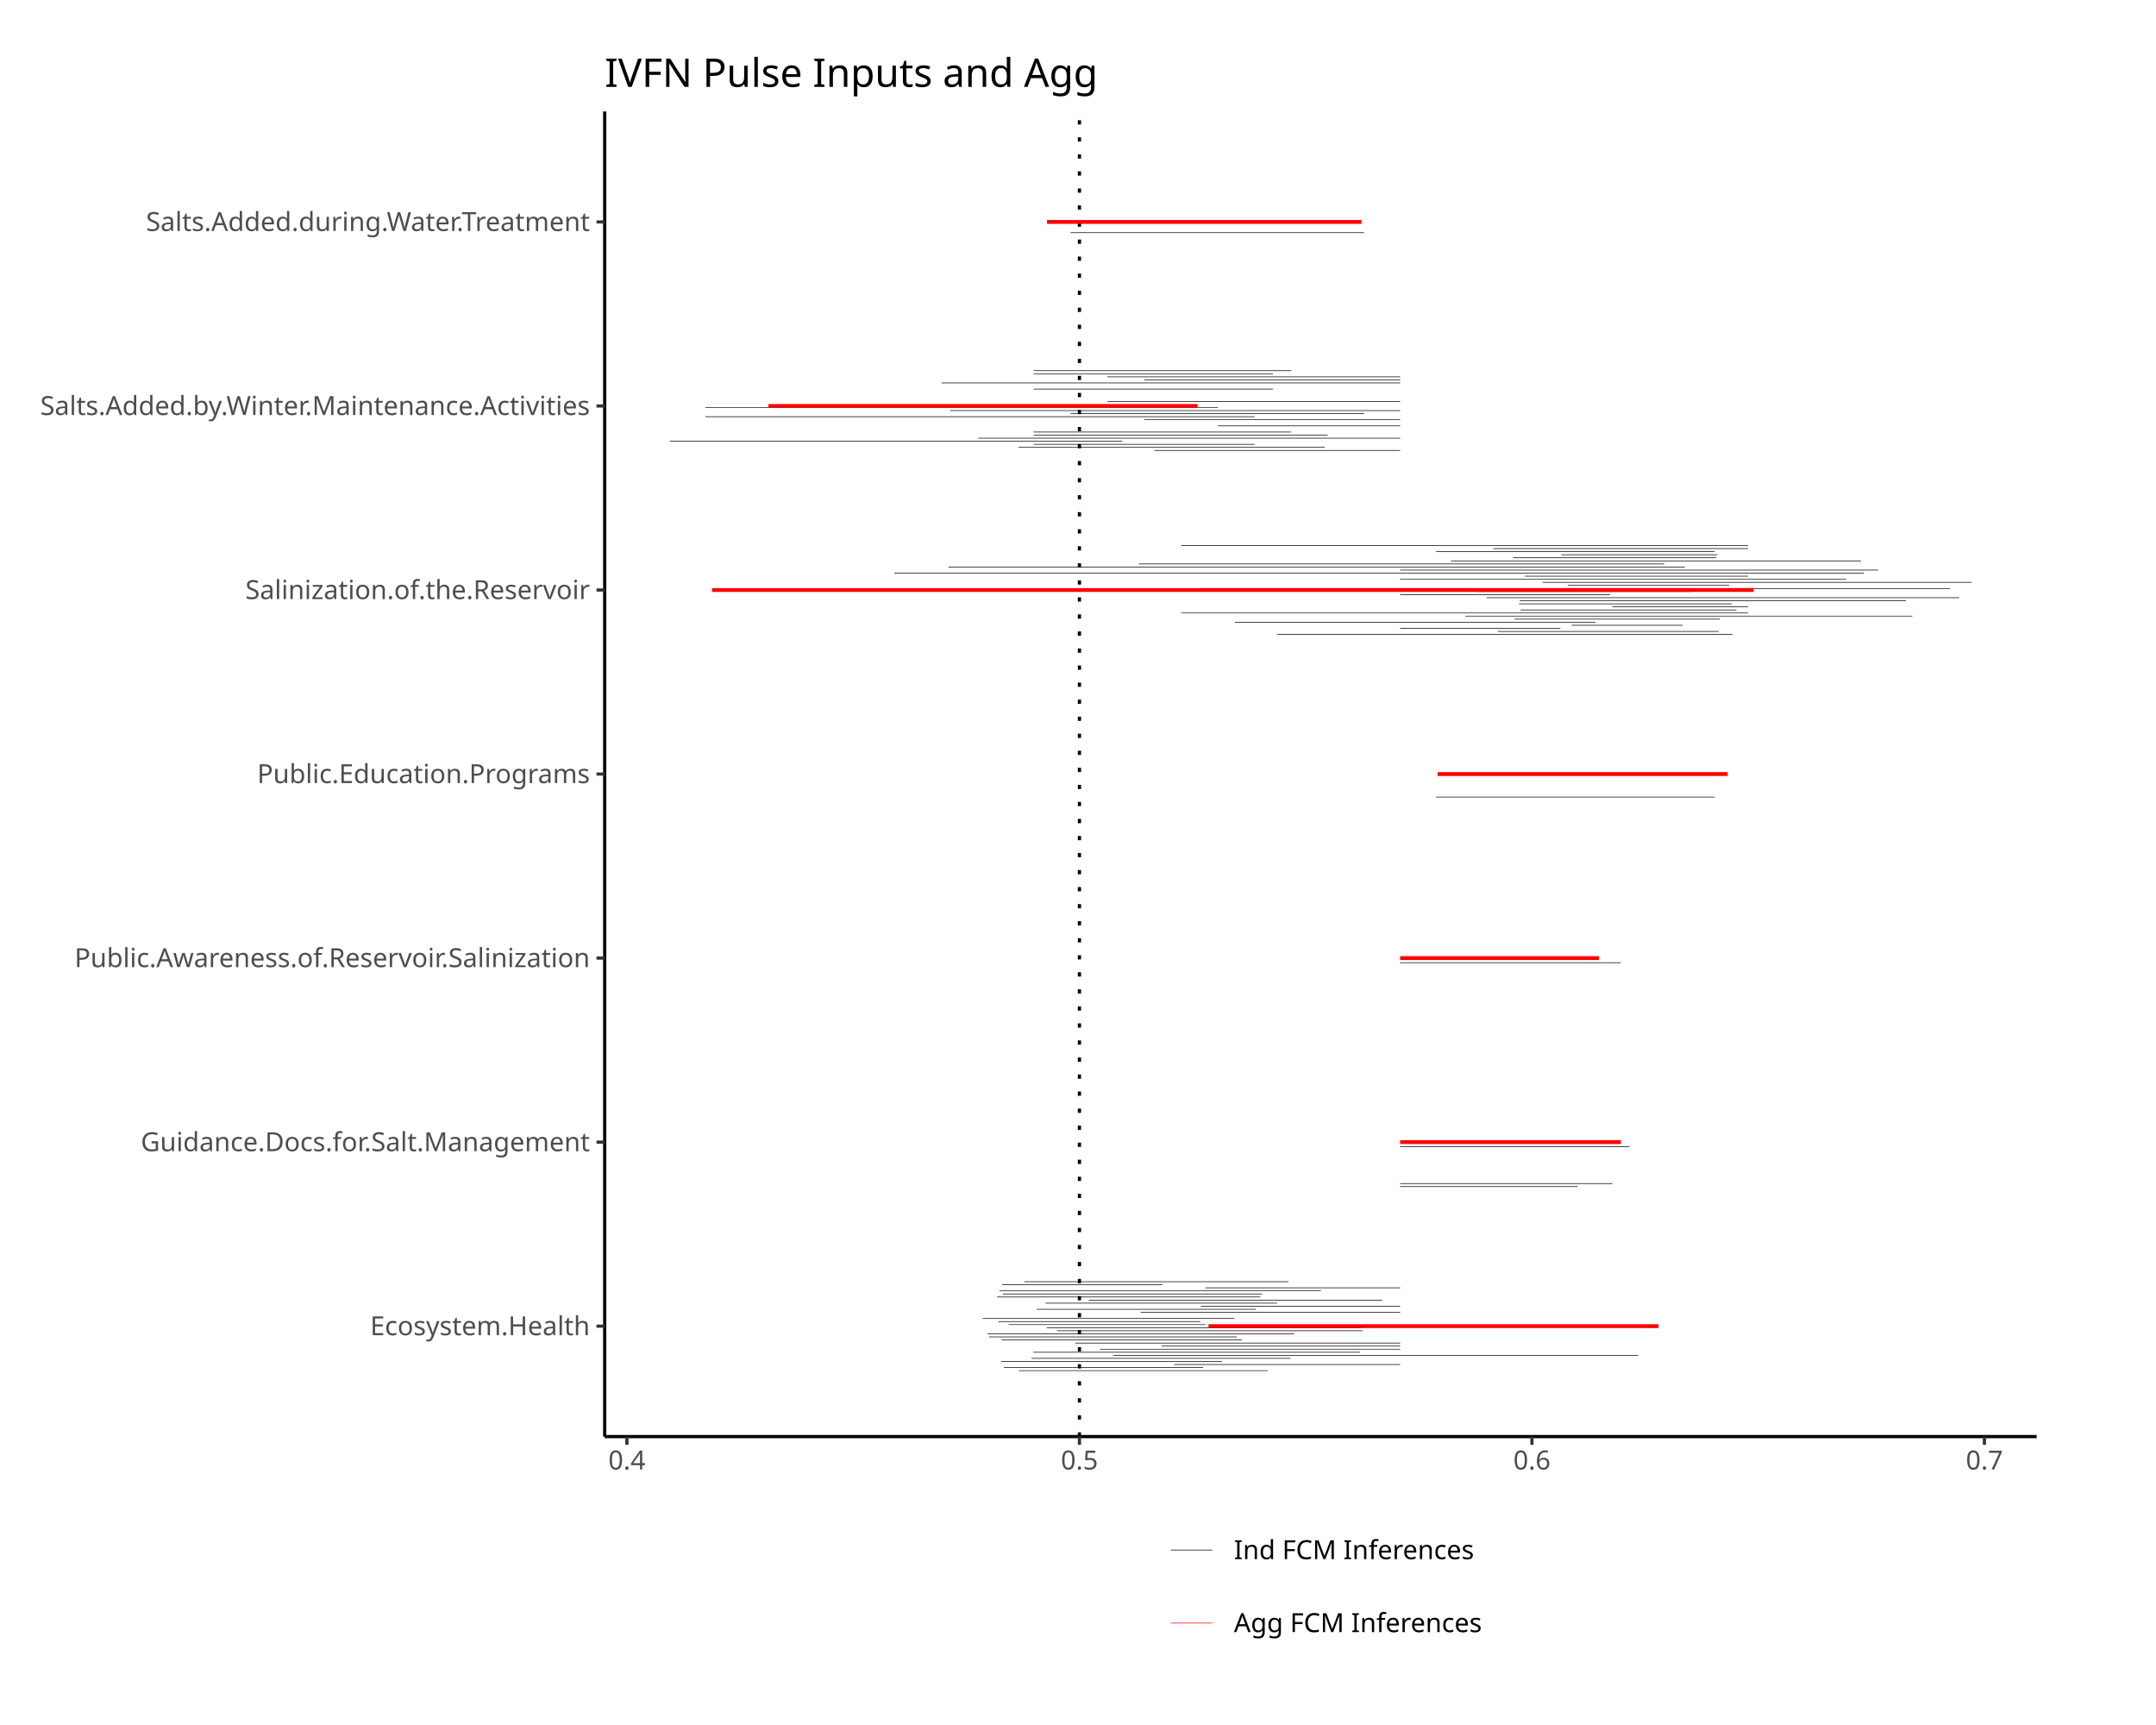
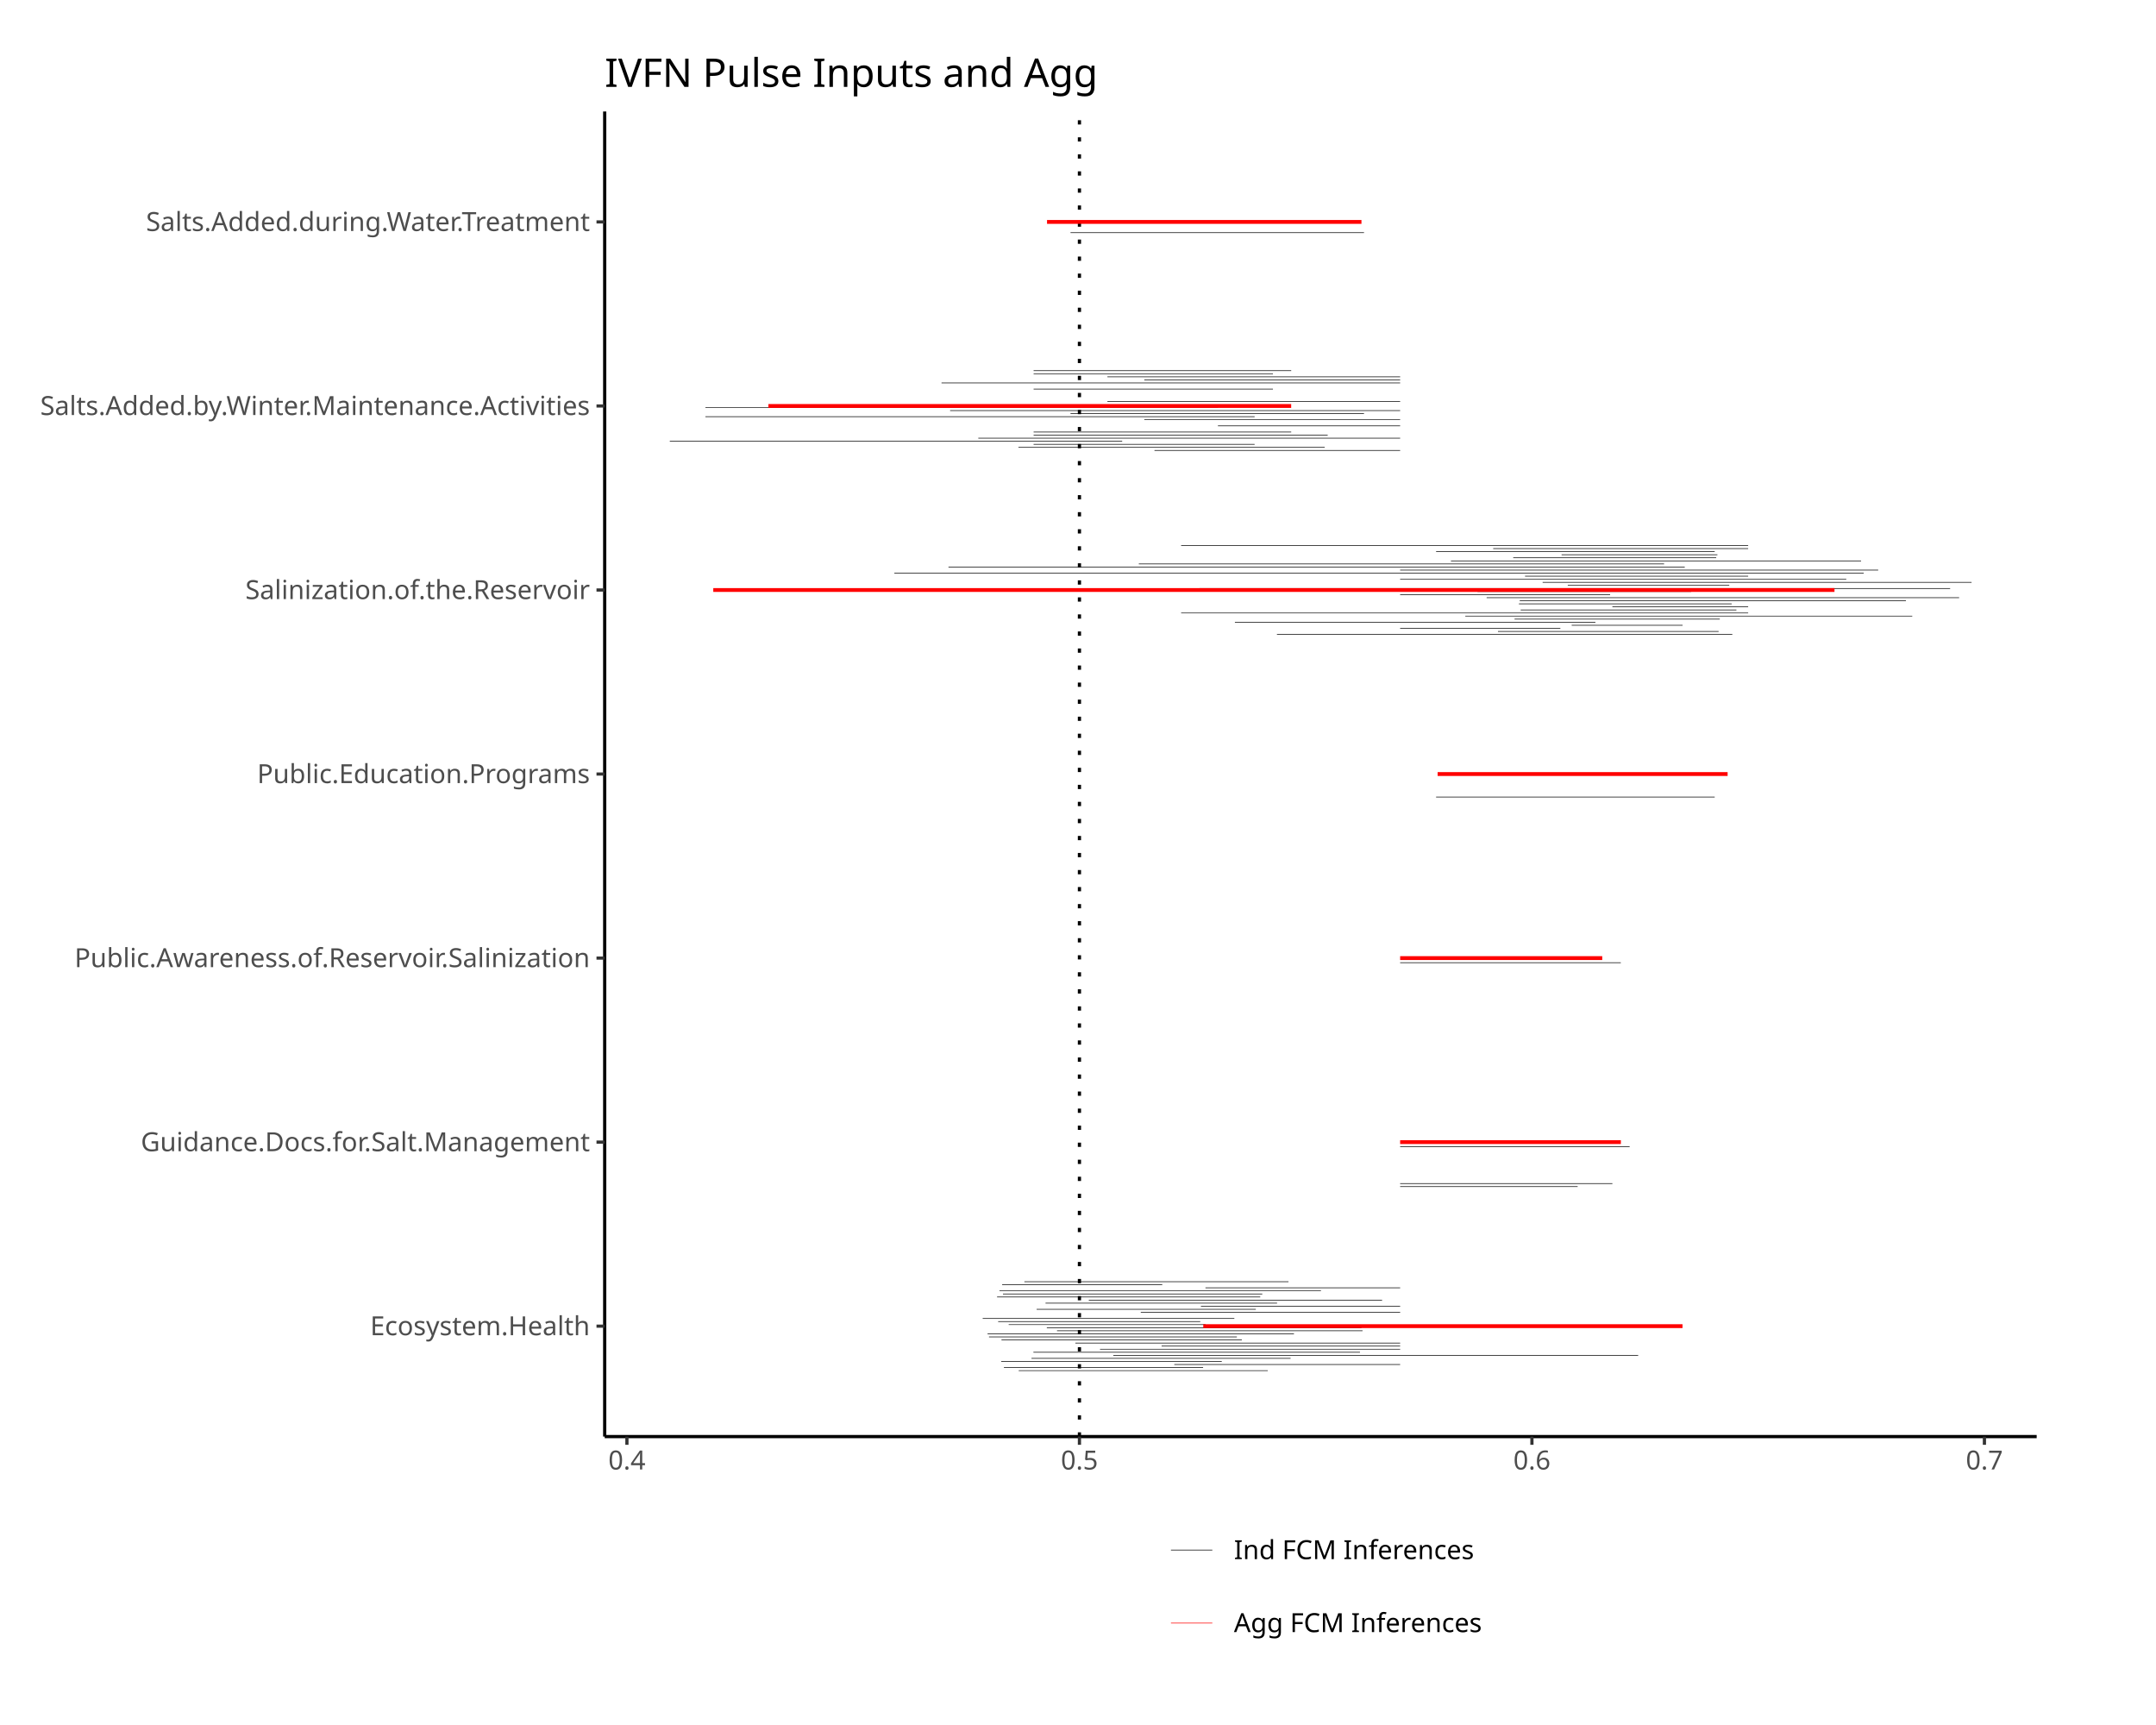
<svg xmlns="http://www.w3.org/2000/svg" class="svglite" data-engine-version="2.0" width="720.00pt" height="576.00pt" viewBox="0 0 720.00 576.00">
  <defs>
    <style type="text/css">
    .svglite line, .svglite polyline, .svglite polygon, .svglite path, .svglite rect, .svglite circle {
      fill: none;
      stroke: #000000;
      stroke-linecap: round;
      stroke-linejoin: round;
      stroke-miterlimit: 10.00;
    }
  </style>
  </defs>
  <rect width="100%" height="100%" style="stroke: none; fill: #FFFFFF;" />
  <defs>
    <clipPath id="cpMC4wMHw3MjAuMDB8MC4wMHw1NzYuMDA=">
      <rect x="0.00" y="0.00" width="720.00" height="576.00" />
    </clipPath>
  </defs>
  <g clip-path="url(#cpMC4wMHw3MjAuMDB8MC4wMHw1NzYuMDA=)">
    <rect x="0.00" y="0.00" width="720.00" height="576.00" style="stroke-width: 1.07; stroke: #FFFFFF; fill: #FFFFFF;" />
  </g>
  <defs>
    <clipPath id="cpMjAxLjk0fDY4MC4xNXwzNy4yM3w0NzkuNzA=">
      <rect x="201.94" y="37.23" width="478.21" height="442.47" />
    </clipPath>
  </defs>
  <g clip-path="url(#cpMjAxLjk0fDY4MC4xNXwzNy4yM3w0NzkuNzA=)">
    <rect x="201.94" y="37.23" width="478.21" height="442.47" style="stroke-width: 1.07; stroke: none; fill: #FFFFFF;" />
    <line x1="360.48" y1="479.70" x2="360.48" y2="37.23" style="stroke-width: 1.07; stroke-dasharray: 1.42,4.27; stroke-linecap: butt;" />
    <line x1="340.20" y1="457.67" x2="423.37" y2="457.67" style="stroke-width: 0.21; stroke-linecap: butt;" />
    <line x1="335.26" y1="456.65" x2="401.78" y2="456.65" style="stroke-width: 0.21; stroke-linecap: butt;" />
    <line x1="392.16" y1="455.63" x2="467.58" y2="455.63" style="stroke-width: 0.21; stroke-linecap: butt;" />
    <line x1="334.36" y1="454.60" x2="408.01" y2="454.60" style="stroke-width: 0.21; stroke-linecap: butt;" />
    <line x1="344.47" y1="453.58" x2="430.99" y2="453.58" style="stroke-width: 0.21; stroke-linecap: butt;" />
    <line x1="371.79" y1="452.55" x2="547.07" y2="452.55" style="stroke-width: 0.21; stroke-linecap: butt;" />
    <line x1="345.11" y1="451.53" x2="454.16" y2="451.53" style="stroke-width: 0.21; stroke-linecap: butt;" />
    <line x1="367.36" y1="450.51" x2="467.58" y2="450.51" style="stroke-width: 0.21; stroke-linecap: butt;" />
    <line x1="387.92" y1="449.48" x2="467.58" y2="449.48" style="stroke-width: 0.21; stroke-linecap: butt;" />
    <line x1="359.13" y1="448.46" x2="467.58" y2="448.46" style="stroke-width: 0.21; stroke-linecap: butt;" />
    <line x1="334.45" y1="447.43" x2="414.71" y2="447.43" style="stroke-width: 0.21; stroke-linecap: butt;" />
    <line x1="330.28" y1="446.41" x2="413.05" y2="446.41" style="stroke-width: 0.21; stroke-linecap: butt;" />
    <line x1="329.80" y1="445.38" x2="432.12" y2="445.38" style="stroke-width: 0.21; stroke-linecap: butt;" />
    <line x1="352.99" y1="444.36" x2="455.02" y2="444.36" style="stroke-width: 0.21; stroke-linecap: butt;" />
    <line x1="349.59" y1="443.34" x2="454.65" y2="443.34" style="stroke-width: 0.21; stroke-linecap: butt;" />
    <line x1="336.85" y1="442.31" x2="402.58" y2="442.31" style="stroke-width: 0.21; stroke-linecap: butt;" />
    <line x1="333.34" y1="441.29" x2="400.83" y2="441.29" style="stroke-width: 0.21; stroke-linecap: butt;" />
    <line x1="328.17" y1="440.26" x2="412.21" y2="440.26" style="stroke-width: 0.21; stroke-linecap: butt;" />
    <line x1="467.58" y1="439.24" x2="467.58" y2="439.24" style="stroke-width: 0.21; stroke-linecap: butt;" />
    <line x1="380.97" y1="438.21" x2="467.58" y2="438.21" style="stroke-width: 0.21; stroke-linecap: butt;" />
    <line x1="346.19" y1="437.19" x2="419.38" y2="437.19" style="stroke-width: 0.21; stroke-linecap: butt;" />
    <line x1="401.05" y1="436.17" x2="467.58" y2="436.17" style="stroke-width: 0.21; stroke-linecap: butt;" />
    <line x1="349.16" y1="435.14" x2="426.48" y2="435.14" style="stroke-width: 0.21; stroke-linecap: butt;" />
    <line x1="363.61" y1="434.12" x2="461.55" y2="434.12" style="stroke-width: 0.21; stroke-linecap: butt;" />
    <line x1="332.98" y1="433.09" x2="420.86" y2="433.09" style="stroke-width: 0.21; stroke-linecap: butt;" />
    <line x1="334.95" y1="432.07" x2="421.54" y2="432.07" style="stroke-width: 0.21; stroke-linecap: butt;" />
    <line x1="333.77" y1="431.04" x2="441.13" y2="431.04" style="stroke-width: 0.21; stroke-linecap: butt;" />
    <line x1="402.57" y1="430.02" x2="467.58" y2="430.02" style="stroke-width: 0.21; stroke-linecap: butt;" />
    <line x1="334.67" y1="429.00" x2="388.14" y2="429.00" style="stroke-width: 0.21; stroke-linecap: butt;" />
    <line x1="342.10" y1="427.97" x2="430.29" y2="427.97" style="stroke-width: 0.21; stroke-linecap: butt;" />
    <line x1="467.58" y1="396.22" x2="526.86" y2="396.22" style="stroke-width: 0.21; stroke-linecap: butt;" />
    <line x1="467.58" y1="395.20" x2="538.46" y2="395.20" style="stroke-width: 0.21; stroke-linecap: butt;" />
    <line x1="467.58" y1="394.17" x2="467.58" y2="394.17" style="stroke-width: 0.21; stroke-linecap: butt;" />
    <line x1="467.58" y1="393.15" x2="467.58" y2="393.15" style="stroke-width: 0.21; stroke-linecap: butt;" />
    <line x1="467.58" y1="392.12" x2="467.58" y2="392.12" style="stroke-width: 0.21; stroke-linecap: butt;" />
    <line x1="467.58" y1="391.10" x2="467.58" y2="391.10" style="stroke-width: 0.21; stroke-linecap: butt;" />
    <line x1="467.58" y1="390.08" x2="467.58" y2="390.08" style="stroke-width: 0.21; stroke-linecap: butt;" />
    <line x1="467.58" y1="389.05" x2="467.58" y2="389.05" style="stroke-width: 0.21; stroke-linecap: butt;" />
    <line x1="467.58" y1="388.03" x2="467.58" y2="388.03" style="stroke-width: 0.21; stroke-linecap: butt;" />
    <line x1="467.58" y1="387.00" x2="467.58" y2="387.00" style="stroke-width: 0.21; stroke-linecap: butt;" />
    <line x1="467.58" y1="385.98" x2="467.58" y2="385.98" style="stroke-width: 0.21; stroke-linecap: butt;" />
    <line x1="467.58" y1="384.95" x2="467.58" y2="384.95" style="stroke-width: 0.21; stroke-linecap: butt;" />
    <line x1="467.58" y1="383.93" x2="467.58" y2="383.93" style="stroke-width: 0.21; stroke-linecap: butt;" />
    <line x1="467.58" y1="382.91" x2="544.22" y2="382.91" style="stroke-width: 0.21; stroke-linecap: butt;" />
    <line x1="467.58" y1="381.88" x2="467.58" y2="381.88" style="stroke-width: 0.21; stroke-linecap: butt;" />
    <line x1="467.58" y1="380.86" x2="467.58" y2="380.86" style="stroke-width: 0.21; stroke-linecap: butt;" />
    <line x1="467.58" y1="379.83" x2="467.58" y2="379.83" style="stroke-width: 0.21; stroke-linecap: butt;" />
    <line x1="467.58" y1="378.81" x2="467.58" y2="378.81" style="stroke-width: 0.21; stroke-linecap: butt;" />
    <line x1="467.58" y1="377.79" x2="467.58" y2="377.79" style="stroke-width: 0.21; stroke-linecap: butt;" />
    <line x1="467.58" y1="376.76" x2="467.58" y2="376.76" style="stroke-width: 0.21; stroke-linecap: butt;" />
    <line x1="467.58" y1="375.74" x2="467.58" y2="375.74" style="stroke-width: 0.21; stroke-linecap: butt;" />
    <line x1="467.58" y1="374.71" x2="467.58" y2="374.71" style="stroke-width: 0.21; stroke-linecap: butt;" />
    <line x1="467.58" y1="373.69" x2="467.58" y2="373.69" style="stroke-width: 0.21; stroke-linecap: butt;" />
    <line x1="467.58" y1="372.66" x2="467.58" y2="372.66" style="stroke-width: 0.21; stroke-linecap: butt;" />
    <line x1="467.58" y1="371.64" x2="467.58" y2="371.64" style="stroke-width: 0.21; stroke-linecap: butt;" />
    <line x1="467.58" y1="370.62" x2="467.58" y2="370.62" style="stroke-width: 0.21; stroke-linecap: butt;" />
    <line x1="467.58" y1="369.59" x2="467.58" y2="369.59" style="stroke-width: 0.21; stroke-linecap: butt;" />
    <line x1="467.58" y1="368.57" x2="467.58" y2="368.57" style="stroke-width: 0.21; stroke-linecap: butt;" />
    <line x1="467.58" y1="367.54" x2="467.58" y2="367.54" style="stroke-width: 0.21; stroke-linecap: butt;" />
    <line x1="467.58" y1="366.52" x2="467.58" y2="366.52" style="stroke-width: 0.21; stroke-linecap: butt;" />
    <line x1="467.58" y1="334.77" x2="467.58" y2="334.77" style="stroke-width: 0.21; stroke-linecap: butt;" />
    <line x1="467.58" y1="333.74" x2="467.58" y2="333.74" style="stroke-width: 0.21; stroke-linecap: butt;" />
    <line x1="467.58" y1="332.72" x2="467.58" y2="332.72" style="stroke-width: 0.21; stroke-linecap: butt;" />
    <line x1="467.58" y1="331.69" x2="467.58" y2="331.69" style="stroke-width: 0.21; stroke-linecap: butt;" />
    <line x1="467.58" y1="330.67" x2="467.58" y2="330.67" style="stroke-width: 0.21; stroke-linecap: butt;" />
    <line x1="467.58" y1="329.65" x2="467.58" y2="329.65" style="stroke-width: 0.21; stroke-linecap: butt;" />
    <line x1="467.58" y1="328.62" x2="467.58" y2="328.62" style="stroke-width: 0.21; stroke-linecap: butt;" />
    <line x1="467.58" y1="327.60" x2="467.58" y2="327.60" style="stroke-width: 0.21; stroke-linecap: butt;" />
    <line x1="467.58" y1="326.57" x2="467.58" y2="326.57" style="stroke-width: 0.21; stroke-linecap: butt;" />
    <line x1="467.58" y1="325.55" x2="467.58" y2="325.55" style="stroke-width: 0.21; stroke-linecap: butt;" />
    <line x1="467.58" y1="324.53" x2="467.58" y2="324.53" style="stroke-width: 0.21; stroke-linecap: butt;" />
    <line x1="467.58" y1="323.50" x2="467.58" y2="323.50" style="stroke-width: 0.21; stroke-linecap: butt;" />
    <line x1="467.58" y1="322.48" x2="467.58" y2="322.48" style="stroke-width: 0.21; stroke-linecap: butt;" />
    <line x1="467.58" y1="321.45" x2="541.27" y2="321.45" style="stroke-width: 0.21; stroke-linecap: butt;" />
    <line x1="467.58" y1="320.43" x2="467.58" y2="320.43" style="stroke-width: 0.21; stroke-linecap: butt;" />
    <line x1="467.58" y1="319.40" x2="467.58" y2="319.40" style="stroke-width: 0.21; stroke-linecap: butt;" />
    <line x1="467.58" y1="318.38" x2="467.58" y2="318.38" style="stroke-width: 0.21; stroke-linecap: butt;" />
    <line x1="467.58" y1="317.36" x2="467.58" y2="317.36" style="stroke-width: 0.21; stroke-linecap: butt;" />
    <line x1="467.58" y1="316.33" x2="467.58" y2="316.33" style="stroke-width: 0.21; stroke-linecap: butt;" />
    <line x1="467.58" y1="315.31" x2="467.58" y2="315.31" style="stroke-width: 0.21; stroke-linecap: butt;" />
    <line x1="467.58" y1="314.28" x2="467.58" y2="314.28" style="stroke-width: 0.21; stroke-linecap: butt;" />
    <line x1="467.58" y1="313.26" x2="467.58" y2="313.26" style="stroke-width: 0.21; stroke-linecap: butt;" />
    <line x1="467.58" y1="312.23" x2="467.58" y2="312.23" style="stroke-width: 0.21; stroke-linecap: butt;" />
    <line x1="467.58" y1="311.21" x2="467.58" y2="311.21" style="stroke-width: 0.21; stroke-linecap: butt;" />
    <line x1="467.58" y1="310.19" x2="467.58" y2="310.19" style="stroke-width: 0.21; stroke-linecap: butt;" />
    <line x1="467.58" y1="309.16" x2="467.58" y2="309.16" style="stroke-width: 0.21; stroke-linecap: butt;" />
    <line x1="467.58" y1="308.14" x2="467.58" y2="308.14" style="stroke-width: 0.21; stroke-linecap: butt;" />
    <line x1="467.58" y1="307.11" x2="467.58" y2="307.11" style="stroke-width: 0.21; stroke-linecap: butt;" />
    <line x1="467.58" y1="306.09" x2="467.58" y2="306.09" style="stroke-width: 0.21; stroke-linecap: butt;" />
    <line x1="467.58" y1="305.06" x2="467.58" y2="305.06" style="stroke-width: 0.21; stroke-linecap: butt;" />
    <line x1="467.58" y1="273.31" x2="467.58" y2="273.31" style="stroke-width: 0.21; stroke-linecap: butt;" />
    <line x1="467.58" y1="272.29" x2="467.58" y2="272.29" style="stroke-width: 0.21; stroke-linecap: butt;" />
    <line x1="467.58" y1="271.27" x2="467.58" y2="271.27" style="stroke-width: 0.21; stroke-linecap: butt;" />
    <line x1="467.58" y1="270.24" x2="467.58" y2="270.24" style="stroke-width: 0.21; stroke-linecap: butt;" />
    <line x1="467.58" y1="269.22" x2="467.58" y2="269.22" style="stroke-width: 0.21; stroke-linecap: butt;" />
    <line x1="467.58" y1="268.19" x2="467.58" y2="268.19" style="stroke-width: 0.21; stroke-linecap: butt;" />
    <line x1="467.58" y1="267.17" x2="467.58" y2="267.17" style="stroke-width: 0.21; stroke-linecap: butt;" />
    <line x1="479.59" y1="266.14" x2="572.63" y2="266.14" style="stroke-width: 0.21; stroke-linecap: butt;" />
    <line x1="467.58" y1="265.12" x2="467.58" y2="265.12" style="stroke-width: 0.21; stroke-linecap: butt;" />
    <line x1="467.58" y1="264.10" x2="467.58" y2="264.10" style="stroke-width: 0.21; stroke-linecap: butt;" />
    <line x1="467.58" y1="263.07" x2="467.58" y2="263.07" style="stroke-width: 0.21; stroke-linecap: butt;" />
    <line x1="467.58" y1="262.05" x2="467.58" y2="262.05" style="stroke-width: 0.21; stroke-linecap: butt;" />
    <line x1="467.58" y1="261.02" x2="467.58" y2="261.02" style="stroke-width: 0.21; stroke-linecap: butt;" />
    <line x1="467.58" y1="260.00" x2="467.58" y2="260.00" style="stroke-width: 0.21; stroke-linecap: butt;" />
    <line x1="467.58" y1="258.97" x2="467.58" y2="258.97" style="stroke-width: 0.21; stroke-linecap: butt;" />
    <line x1="467.58" y1="257.95" x2="467.58" y2="257.95" style="stroke-width: 0.21; stroke-linecap: butt;" />
    <line x1="467.58" y1="256.93" x2="467.58" y2="256.93" style="stroke-width: 0.21; stroke-linecap: butt;" />
    <line x1="467.58" y1="255.90" x2="467.58" y2="255.90" style="stroke-width: 0.21; stroke-linecap: butt;" />
    <line x1="467.58" y1="254.88" x2="467.58" y2="254.88" style="stroke-width: 0.21; stroke-linecap: butt;" />
    <line x1="467.58" y1="253.85" x2="467.58" y2="253.85" style="stroke-width: 0.21; stroke-linecap: butt;" />
    <line x1="467.58" y1="252.83" x2="467.58" y2="252.83" style="stroke-width: 0.21; stroke-linecap: butt;" />
    <line x1="467.58" y1="251.81" x2="467.58" y2="251.81" style="stroke-width: 0.21; stroke-linecap: butt;" />
    <line x1="467.58" y1="250.78" x2="467.58" y2="250.78" style="stroke-width: 0.21; stroke-linecap: butt;" />
    <line x1="467.58" y1="249.76" x2="467.58" y2="249.76" style="stroke-width: 0.21; stroke-linecap: butt;" />
    <line x1="467.58" y1="248.73" x2="467.58" y2="248.73" style="stroke-width: 0.21; stroke-linecap: butt;" />
    <line x1="467.58" y1="247.71" x2="467.58" y2="247.71" style="stroke-width: 0.21; stroke-linecap: butt;" />
    <line x1="467.58" y1="246.68" x2="467.58" y2="246.68" style="stroke-width: 0.21; stroke-linecap: butt;" />
    <line x1="467.58" y1="245.66" x2="467.58" y2="245.66" style="stroke-width: 0.21; stroke-linecap: butt;" />
    <line x1="467.58" y1="244.64" x2="467.58" y2="244.64" style="stroke-width: 0.21; stroke-linecap: butt;" />
    <line x1="467.58" y1="243.61" x2="467.58" y2="243.61" style="stroke-width: 0.21; stroke-linecap: butt;" />
    <line x1="426.44" y1="211.86" x2="578.51" y2="211.86" style="stroke-width: 0.21; stroke-linecap: butt;" />
    <line x1="500.25" y1="210.84" x2="573.93" y2="210.84" style="stroke-width: 0.21; stroke-linecap: butt;" />
    <line x1="467.58" y1="209.81" x2="521.08" y2="209.81" style="stroke-width: 0.21; stroke-linecap: butt;" />
    <line x1="524.87" y1="208.79" x2="561.90" y2="208.79" style="stroke-width: 0.21; stroke-linecap: butt;" />
    <line x1="412.40" y1="207.76" x2="532.79" y2="207.76" style="stroke-width: 0.21; stroke-linecap: butt;" />
    <line x1="505.79" y1="206.74" x2="574.32" y2="206.74" style="stroke-width: 0.21; stroke-linecap: butt;" />
    <line x1="489.34" y1="205.71" x2="638.60" y2="205.71" style="stroke-width: 0.21; stroke-linecap: butt;" />
    <line x1="394.44" y1="204.69" x2="583.80" y2="204.69" style="stroke-width: 0.21; stroke-linecap: butt;" />
    <line x1="507.84" y1="203.67" x2="579.87" y2="203.67" style="stroke-width: 0.21; stroke-linecap: butt;" />
    <line x1="538.46" y1="202.64" x2="583.80" y2="202.64" style="stroke-width: 0.21; stroke-linecap: butt;" />
    <line x1="507.25" y1="201.62" x2="578.29" y2="201.62" style="stroke-width: 0.21; stroke-linecap: butt;" />
    <line x1="507.52" y1="200.59" x2="636.49" y2="200.59" style="stroke-width: 0.21; stroke-linecap: butt;" />
    <line x1="496.47" y1="199.57" x2="654.25" y2="199.57" style="stroke-width: 0.21; stroke-linecap: butt;" />
    <line x1="467.58" y1="198.55" x2="537.70" y2="198.55" style="stroke-width: 0.21; stroke-linecap: butt;" />
    <line x1="493.42" y1="197.52" x2="564.78" y2="197.52" style="stroke-width: 0.21; stroke-linecap: butt;" />
    <line x1="400.59" y1="196.50" x2="651.25" y2="196.50" style="stroke-width: 0.21; stroke-linecap: butt;" />
    <line x1="523.56" y1="195.47" x2="577.49" y2="195.47" style="stroke-width: 0.21; stroke-linecap: butt;" />
    <line x1="515.17" y1="194.45" x2="658.41" y2="194.45" style="stroke-width: 0.21; stroke-linecap: butt;" />
    <line x1="467.58" y1="193.42" x2="616.57" y2="193.42" style="stroke-width: 0.21; stroke-linecap: butt;" />
    <line x1="509.29" y1="192.40" x2="583.80" y2="192.40" style="stroke-width: 0.21; stroke-linecap: butt;" />
    <line x1="298.67" y1="191.38" x2="622.39" y2="191.38" style="stroke-width: 0.21; stroke-linecap: butt;" />
    <line x1="467.58" y1="190.35" x2="627.23" y2="190.35" style="stroke-width: 0.21; stroke-linecap: butt;" />
    <line x1="316.75" y1="189.33" x2="562.62" y2="189.33" style="stroke-width: 0.21; stroke-linecap: butt;" />
    <line x1="380.31" y1="188.30" x2="555.72" y2="188.30" style="stroke-width: 0.21; stroke-linecap: butt;" />
    <line x1="484.55" y1="187.28" x2="621.51" y2="187.28" style="stroke-width: 0.21; stroke-linecap: butt;" />
    <line x1="505.35" y1="186.25" x2="573.13" y2="186.25" style="stroke-width: 0.21; stroke-linecap: butt;" />
    <line x1="521.50" y1="185.23" x2="573.53" y2="185.23" style="stroke-width: 0.21; stroke-linecap: butt;" />
    <line x1="479.59" y1="184.21" x2="572.63" y2="184.21" style="stroke-width: 0.21; stroke-linecap: butt;" />
    <line x1="498.66" y1="183.18" x2="583.80" y2="183.18" style="stroke-width: 0.21; stroke-linecap: butt;" />
    <line x1="394.44" y1="182.16" x2="583.80" y2="182.16" style="stroke-width: 0.21; stroke-linecap: butt;" />
    <line x1="385.54" y1="150.41" x2="467.58" y2="150.41" style="stroke-width: 0.21; stroke-linecap: butt;" />
    <line x1="340.12" y1="149.38" x2="442.38" y2="149.38" style="stroke-width: 0.21; stroke-linecap: butt;" />
    <line x1="345.17" y1="148.36" x2="418.98" y2="148.36" style="stroke-width: 0.21; stroke-linecap: butt;" />
    <line x1="223.68" y1="147.33" x2="374.75" y2="147.33" style="stroke-width: 0.21; stroke-linecap: butt;" />
    <line x1="326.71" y1="146.31" x2="467.58" y2="146.31" style="stroke-width: 0.21; stroke-linecap: butt;" />
    <line x1="345.18" y1="145.29" x2="443.38" y2="145.29" style="stroke-width: 0.21; stroke-linecap: butt;" />
    <line x1="345.18" y1="144.26" x2="431.20" y2="144.26" style="stroke-width: 0.21; stroke-linecap: butt;" />
    <line x1="467.58" y1="143.24" x2="467.58" y2="143.24" style="stroke-width: 0.21; stroke-linecap: butt;" />
    <line x1="406.73" y1="142.21" x2="467.58" y2="142.21" style="stroke-width: 0.21; stroke-linecap: butt;" />
    <line x1="467.58" y1="141.19" x2="467.58" y2="141.19" style="stroke-width: 0.21; stroke-linecap: butt;" />
    <line x1="382.14" y1="140.16" x2="467.58" y2="140.16" style="stroke-width: 0.21; stroke-linecap: butt;" />
    <line x1="235.58" y1="139.14" x2="418.98" y2="139.14" style="stroke-width: 0.21; stroke-linecap: butt;" />
    <line x1="357.50" y1="138.12" x2="455.51" y2="138.12" style="stroke-width: 0.21; stroke-linecap: butt;" />
    <line x1="317.30" y1="137.09" x2="467.58" y2="137.09" style="stroke-width: 0.21; stroke-linecap: butt;" />
    <line x1="235.58" y1="136.07" x2="406.73" y2="136.07" style="stroke-width: 0.21; stroke-linecap: butt;" />
    <line x1="467.58" y1="135.04" x2="467.58" y2="135.04" style="stroke-width: 0.21; stroke-linecap: butt;" />
    <line x1="369.82" y1="134.02" x2="467.58" y2="134.02" style="stroke-width: 0.21; stroke-linecap: butt;" />
    <line x1="467.58" y1="132.99" x2="467.58" y2="132.99" style="stroke-width: 0.21; stroke-linecap: butt;" />
    <line x1="467.58" y1="131.97" x2="467.58" y2="131.97" style="stroke-width: 0.21; stroke-linecap: butt;" />
    <line x1="467.58" y1="130.95" x2="467.58" y2="130.95" style="stroke-width: 0.21; stroke-linecap: butt;" />
    <line x1="345.18" y1="129.92" x2="425.10" y2="129.92" style="stroke-width: 0.21; stroke-linecap: butt;" />
    <line x1="467.58" y1="128.90" x2="467.58" y2="128.90" style="stroke-width: 0.21; stroke-linecap: butt;" />
    <line x1="314.43" y1="127.87" x2="467.58" y2="127.87" style="stroke-width: 0.21; stroke-linecap: butt;" />
    <line x1="382.14" y1="126.85" x2="467.58" y2="126.85" style="stroke-width: 0.21; stroke-linecap: butt;" />
    <line x1="369.82" y1="125.83" x2="467.58" y2="125.83" style="stroke-width: 0.21; stroke-linecap: butt;" />
    <line x1="345.18" y1="124.80" x2="425.10" y2="124.80" style="stroke-width: 0.21; stroke-linecap: butt;" />
    <line x1="345.18" y1="123.78" x2="431.20" y2="123.78" style="stroke-width: 0.21; stroke-linecap: butt;" />
    <line x1="467.58" y1="122.75" x2="467.58" y2="122.75" style="stroke-width: 0.21; stroke-linecap: butt;" />
    <line x1="467.58" y1="121.73" x2="467.58" y2="121.73" style="stroke-width: 0.21; stroke-linecap: butt;" />
    <line x1="467.58" y1="120.70" x2="467.58" y2="120.70" style="stroke-width: 0.21; stroke-linecap: butt;" />
    <line x1="467.58" y1="88.95" x2="467.58" y2="88.95" style="stroke-width: 0.21; stroke-linecap: butt;" />
    <line x1="467.58" y1="87.93" x2="467.58" y2="87.93" style="stroke-width: 0.21; stroke-linecap: butt;" />
    <line x1="467.58" y1="86.90" x2="467.58" y2="86.90" style="stroke-width: 0.21; stroke-linecap: butt;" />
    <line x1="467.58" y1="85.88" x2="467.58" y2="85.88" style="stroke-width: 0.21; stroke-linecap: butt;" />
    <line x1="467.58" y1="84.86" x2="467.58" y2="84.86" style="stroke-width: 0.21; stroke-linecap: butt;" />
    <line x1="467.58" y1="83.83" x2="467.58" y2="83.83" style="stroke-width: 0.21; stroke-linecap: butt;" />
    <line x1="467.58" y1="82.81" x2="467.58" y2="82.81" style="stroke-width: 0.21; stroke-linecap: butt;" />
    <line x1="467.58" y1="81.78" x2="467.58" y2="81.78" style="stroke-width: 0.21; stroke-linecap: butt;" />
    <line x1="467.58" y1="80.76" x2="467.58" y2="80.76" style="stroke-width: 0.21; stroke-linecap: butt;" />
    <line x1="467.58" y1="79.73" x2="467.58" y2="79.73" style="stroke-width: 0.21; stroke-linecap: butt;" />
    <line x1="467.58" y1="78.71" x2="467.58" y2="78.71" style="stroke-width: 0.21; stroke-linecap: butt;" />
    <line x1="357.50" y1="77.69" x2="455.51" y2="77.69" style="stroke-width: 0.21; stroke-linecap: butt;" />
    <line x1="467.58" y1="76.66" x2="467.58" y2="76.66" style="stroke-width: 0.21; stroke-linecap: butt;" />
    <line x1="467.58" y1="75.64" x2="467.58" y2="75.64" style="stroke-width: 0.21; stroke-linecap: butt;" />
    <line x1="467.58" y1="74.61" x2="467.58" y2="74.61" style="stroke-width: 0.21; stroke-linecap: butt;" />
    <line x1="467.58" y1="73.59" x2="467.58" y2="73.59" style="stroke-width: 0.21; stroke-linecap: butt;" />
    <line x1="467.58" y1="72.57" x2="467.58" y2="72.57" style="stroke-width: 0.21; stroke-linecap: butt;" />
    <line x1="467.58" y1="71.54" x2="467.58" y2="71.54" style="stroke-width: 0.21; stroke-linecap: butt;" />
    <line x1="467.58" y1="70.52" x2="467.58" y2="70.52" style="stroke-width: 0.21; stroke-linecap: butt;" />
    <line x1="467.58" y1="69.49" x2="467.58" y2="69.49" style="stroke-width: 0.21; stroke-linecap: butt;" />
    <line x1="467.58" y1="68.47" x2="467.58" y2="68.47" style="stroke-width: 0.21; stroke-linecap: butt;" />
    <line x1="467.58" y1="67.44" x2="467.58" y2="67.44" style="stroke-width: 0.21; stroke-linecap: butt;" />
    <line x1="467.58" y1="66.42" x2="467.58" y2="66.42" style="stroke-width: 0.21; stroke-linecap: butt;" />
    <line x1="467.58" y1="65.40" x2="467.58" y2="65.40" style="stroke-width: 0.21; stroke-linecap: butt;" />
    <line x1="467.58" y1="64.37" x2="467.58" y2="64.37" style="stroke-width: 0.21; stroke-linecap: butt;" />
    <line x1="467.58" y1="63.35" x2="467.58" y2="63.35" style="stroke-width: 0.21; stroke-linecap: butt;" />
    <line x1="467.58" y1="62.32" x2="467.58" y2="62.32" style="stroke-width: 0.21; stroke-linecap: butt;" />
    <line x1="467.58" y1="61.30" x2="467.58" y2="61.30" style="stroke-width: 0.21; stroke-linecap: butt;" />
    <line x1="467.58" y1="60.27" x2="467.58" y2="60.27" style="stroke-width: 0.21; stroke-linecap: butt;" />
    <line x1="467.58" y1="59.25" x2="467.58" y2="59.25" style="stroke-width: 0.21; stroke-linecap: butt;" />
    <line x1="467.58" y1="381.37" x2="541.29" y2="381.37" style="stroke-width: 1.28; stroke: #FF0000; stroke-linecap: butt;" />
    <line x1="480.10" y1="258.46" x2="576.94" y2="258.46" style="stroke-width: 1.28; stroke: #FF0000; stroke-linecap: butt;" />
    <line x1="349.66" y1="74.10" x2="454.66" y2="74.10" style="stroke-width: 1.28; stroke: #FF0000; stroke-linecap: butt;" />
-     <line x1="256.61" y1="135.56" x2="399.94" y2="135.56" style="stroke-width: 1.28; stroke: #FF0000; stroke-linecap: butt;" />
-     <line x1="403.58" y1="442.82" x2="553.86" y2="442.82" style="stroke-width: 1.28; stroke: #FF0000; stroke-linecap: butt;" />
-     <line x1="467.58" y1="319.92" x2="533.97" y2="319.92" style="stroke-width: 1.28; stroke: #FF0000; stroke-linecap: butt;" />
-     <line x1="237.79" y1="197.01" x2="585.60" y2="197.01" style="stroke-width: 1.28; stroke: #FF0000; stroke-linecap: butt;" />
+     <line x1="256.61" y1="135.56" x2="431.19" y2="135.56" style="stroke-width: 1.28; stroke: #FF0000; stroke-linecap: butt;" />
+     <line x1="401.83" y1="442.82" x2="561.88" y2="442.82" style="stroke-width: 1.28; stroke: #FF0000; stroke-linecap: butt;" />
+     <line x1="467.58" y1="319.92" x2="535.07" y2="319.92" style="stroke-width: 1.28; stroke: #FF0000; stroke-linecap: butt;" />
+     <line x1="238.20" y1="197.01" x2="612.63" y2="197.01" style="stroke-width: 1.28; stroke: #FF0000; stroke-linecap: butt;" />
  </g>
  <g clip-path="url(#cpMC4wMHw3MjAuMDB8MC4wMHw1NzYuMDA=)">
    <polyline points="201.94,479.70 201.94,37.23 " style="stroke-width: 1.07; stroke-linecap: butt;" />
    <text x="197.01" y="445.85" text-anchor="end" style="font-size: 8.80px; fill: #4D4D4D; font-family: sans;" textLength="70.94px" lengthAdjust="spacingAndGlyphs">Ecosystem.Health</text>
    <text x="197.01" y="384.40" text-anchor="end" style="font-size: 8.80px; fill: #4D4D4D; font-family: sans;" textLength="144.32px" lengthAdjust="spacingAndGlyphs">Guidance.Docs.for.Salt.Management</text>
    <text x="197.01" y="322.94" text-anchor="end" style="font-size: 8.80px; fill: #4D4D4D; font-family: sans;" textLength="167.30px" lengthAdjust="spacingAndGlyphs">Public.Awareness.of.Reservoir.Salinization</text>
    <text x="197.01" y="261.49" text-anchor="end" style="font-size: 8.80px; fill: #4D4D4D; font-family: sans;" textLength="106.16px" lengthAdjust="spacingAndGlyphs">Public.Education.Programs</text>
    <text x="197.01" y="200.04" text-anchor="end" style="font-size: 8.80px; fill: #4D4D4D; font-family: sans;" textLength="109.58px" lengthAdjust="spacingAndGlyphs">Salinization.of.the.Reservoir</text>
    <text x="197.01" y="138.58" text-anchor="end" style="font-size: 8.80px; fill: #4D4D4D; font-family: sans;" textLength="177.09px" lengthAdjust="spacingAndGlyphs">Salts.Added.by.Winter.Maintenance.Activities</text>
    <text x="197.01" y="77.13" text-anchor="end" style="font-size: 8.80px; fill: #4D4D4D; font-family: sans;" textLength="142.83px" lengthAdjust="spacingAndGlyphs">Salts.Added.during.Water.Treatment</text>
    <polyline points="199.20,442.82 201.94,442.82 " style="stroke-width: 1.07; stroke: #333333; stroke-linecap: butt;" />
    <polyline points="199.20,381.37 201.94,381.37 " style="stroke-width: 1.07; stroke: #333333; stroke-linecap: butt;" />
    <polyline points="199.20,319.92 201.94,319.92 " style="stroke-width: 1.07; stroke: #333333; stroke-linecap: butt;" />
    <polyline points="199.20,258.46 201.94,258.46 " style="stroke-width: 1.07; stroke: #333333; stroke-linecap: butt;" />
    <polyline points="199.20,197.01 201.94,197.01 " style="stroke-width: 1.07; stroke: #333333; stroke-linecap: butt;" />
    <polyline points="199.20,135.56 201.94,135.56 " style="stroke-width: 1.07; stroke: #333333; stroke-linecap: butt;" />
    <polyline points="199.20,74.10 201.94,74.10 " style="stroke-width: 1.07; stroke: #333333; stroke-linecap: butt;" />
    <polyline points="201.94,479.70 680.15,479.70 " style="stroke-width: 1.07; stroke-linecap: butt;" />
    <polyline points="209.36,482.44 209.36,479.70 " style="stroke-width: 1.07; stroke: #333333; stroke-linecap: butt;" />
    <polyline points="360.48,482.44 360.48,479.70 " style="stroke-width: 1.07; stroke: #333333; stroke-linecap: butt;" />
    <polyline points="511.59,482.44 511.59,479.70 " style="stroke-width: 1.07; stroke: #333333; stroke-linecap: butt;" />
    <polyline points="662.70,482.44 662.70,479.70 " style="stroke-width: 1.07; stroke: #333333; stroke-linecap: butt;" />
    <text x="209.36" y="490.68" text-anchor="middle" style="font-size: 8.80px; fill: #4D4D4D; font-family: sans;" textLength="12.23px" lengthAdjust="spacingAndGlyphs">0.4</text>
    <text x="360.48" y="490.68" text-anchor="middle" style="font-size: 8.80px; fill: #4D4D4D; font-family: sans;" textLength="12.23px" lengthAdjust="spacingAndGlyphs">0.5</text>
    <text x="511.59" y="490.68" text-anchor="middle" style="font-size: 8.80px; fill: #4D4D4D; font-family: sans;" textLength="12.23px" lengthAdjust="spacingAndGlyphs">0.6</text>
    <text x="662.70" y="490.68" text-anchor="middle" style="font-size: 8.80px; fill: #4D4D4D; font-family: sans;" textLength="12.23px" lengthAdjust="spacingAndGlyphs">0.7</text>
    <rect x="383.83" y="503.47" width="114.43" height="52.61" style="stroke-width: 1.07; stroke: none; fill: #FFFFFF;" />
    <rect x="389.31" y="508.95" width="17.28" height="17.28" style="stroke-width: 1.07; stroke: none; fill: #FFFFFF;" />
    <line x1="391.04" y1="517.59" x2="404.86" y2="517.59" style="stroke-width: 0.21; stroke-linecap: butt;" />
    <rect x="389.31" y="533.32" width="17.28" height="17.28" style="stroke-width: 1.07; stroke: none; fill: #FFFFFF;" />
    <line x1="391.04" y1="541.96" x2="404.86" y2="541.96" style="stroke-width: 0.21; stroke: #FF0000; stroke-linecap: butt;" />
    <text x="412.07" y="520.62" style="font-size: 8.80px; font-family: sans;" textLength="77.29px" lengthAdjust="spacingAndGlyphs">Ind FCM Inferences</text>
    <text x="412.07" y="544.98" style="font-size: 8.80px; font-family: sans;" textLength="80.72px" lengthAdjust="spacingAndGlyphs">Agg FCM Inferences</text>
    <text x="201.94" y="29.01" style="font-size: 13.20px; font-family: sans;" textLength="159.25px" lengthAdjust="spacingAndGlyphs">IVFN Pulse Inputs and Agg</text>
  </g>
</svg>
